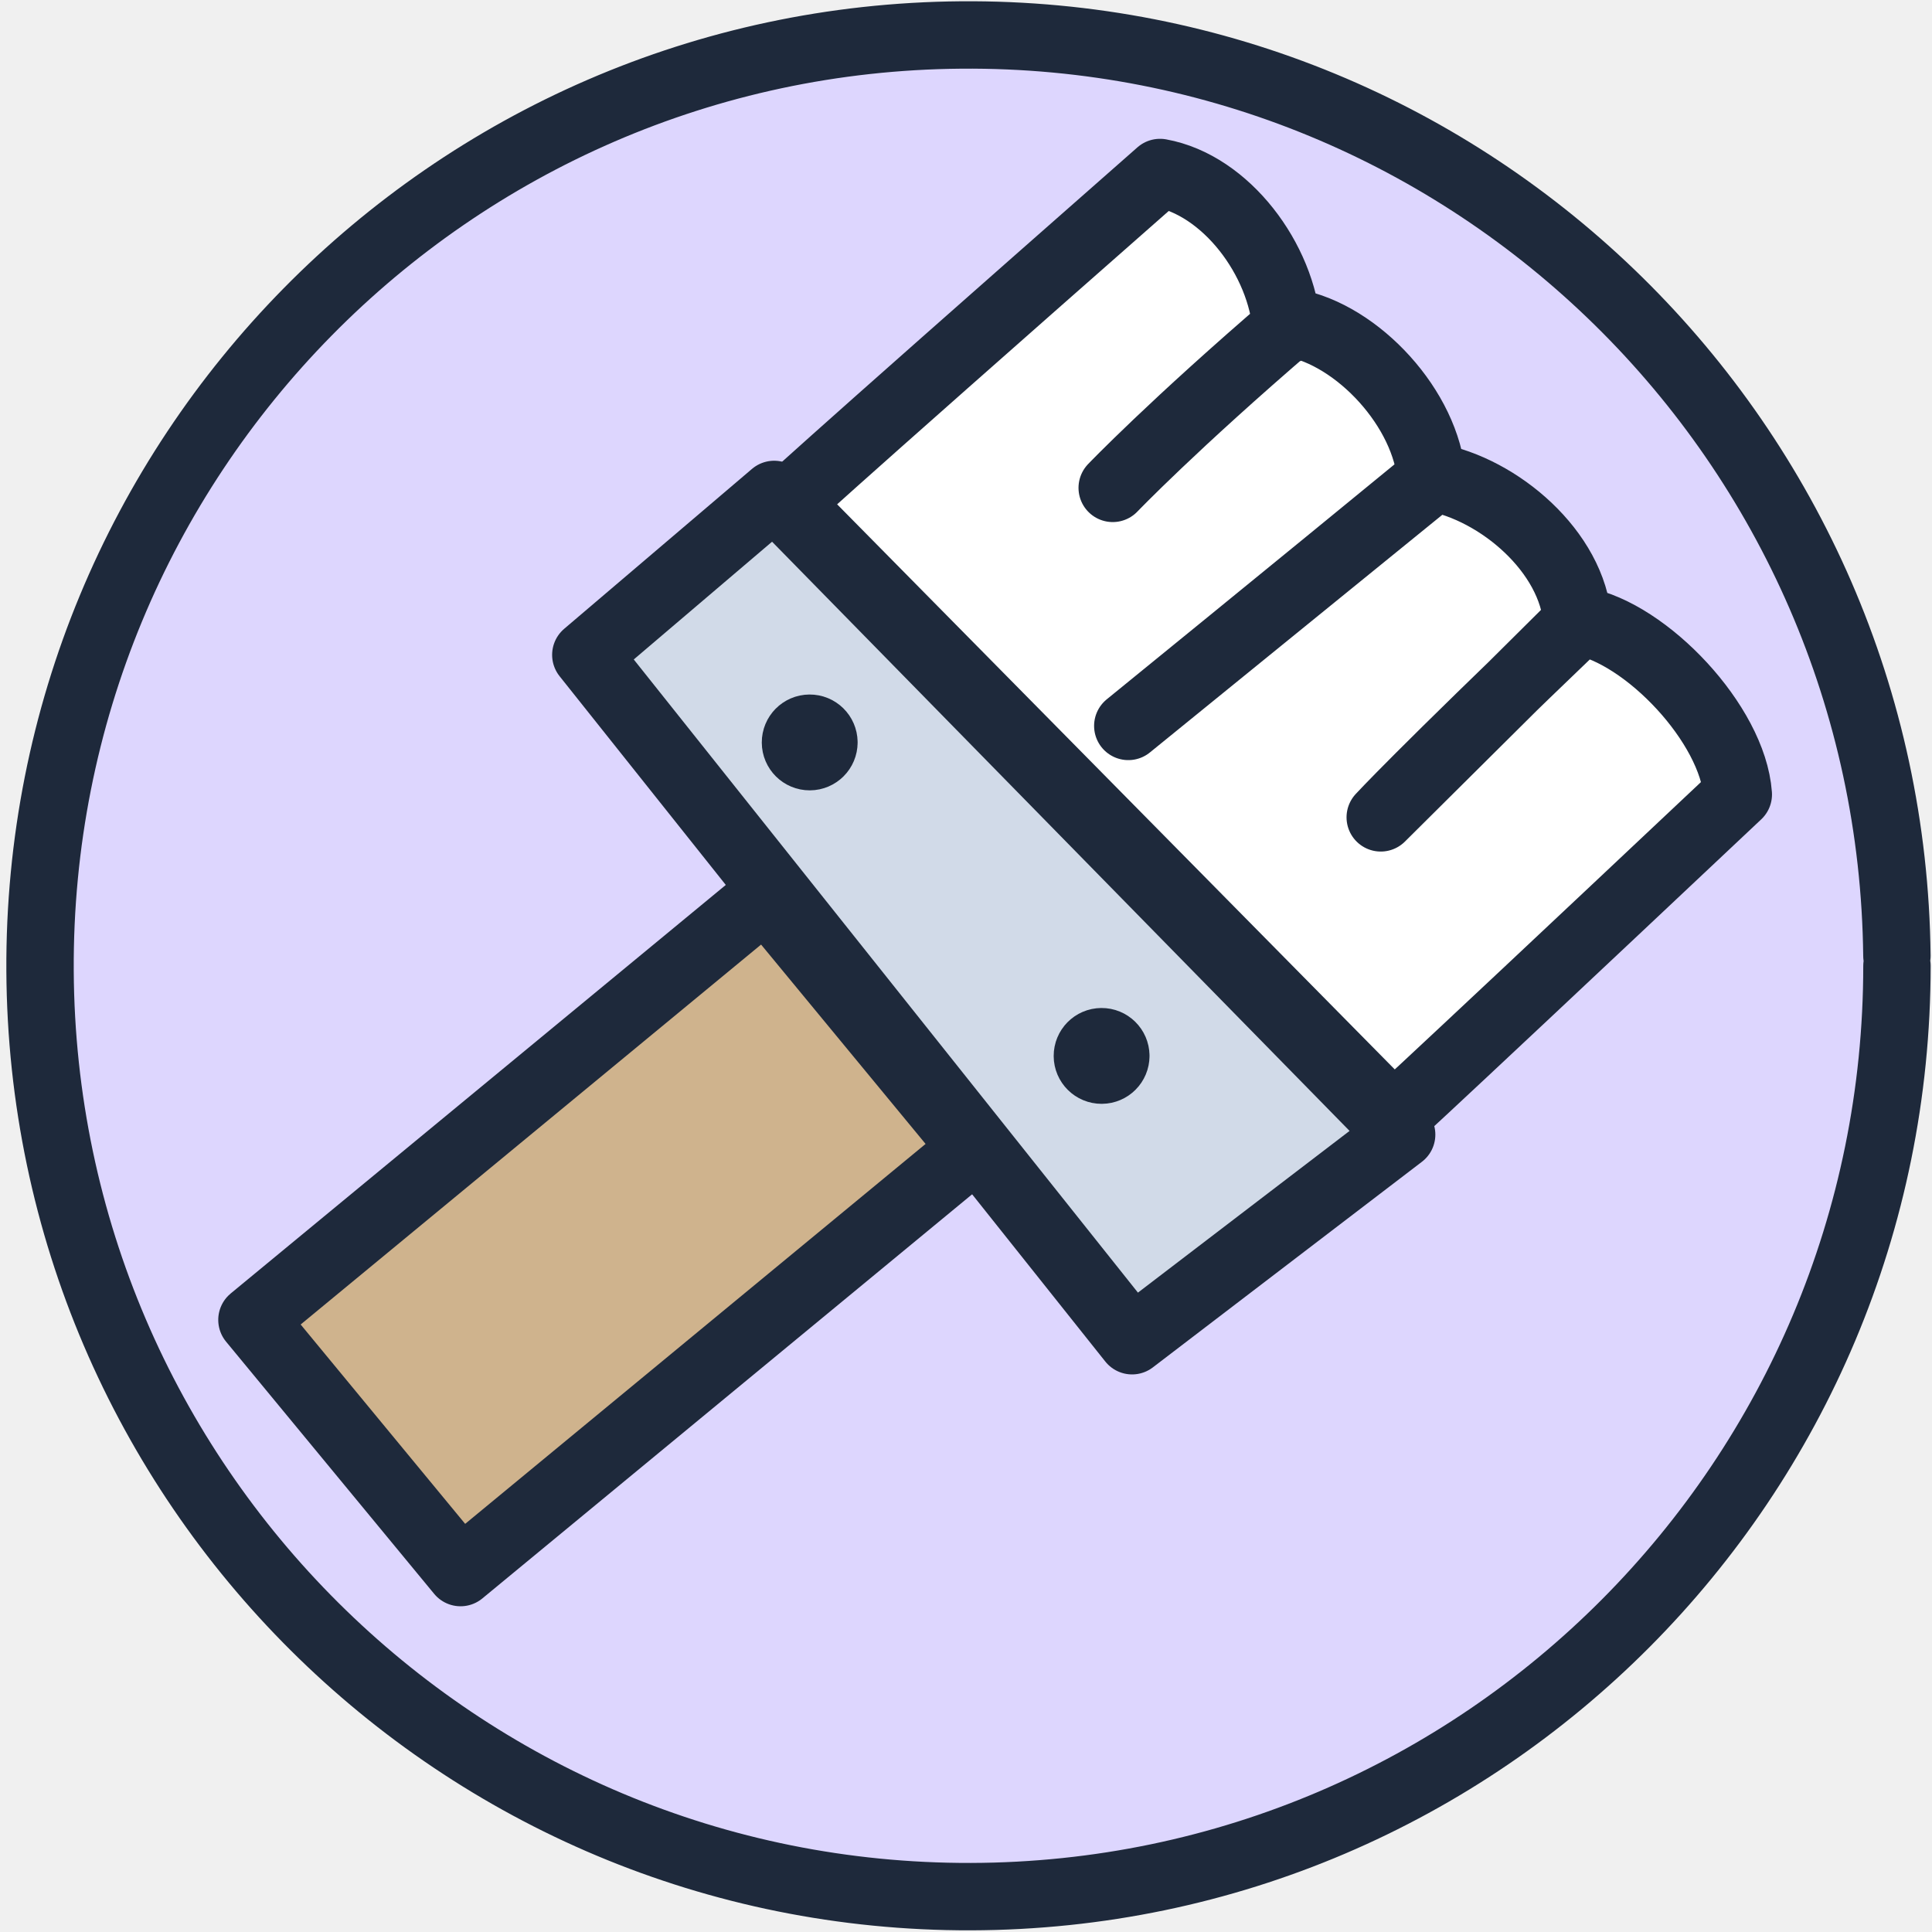
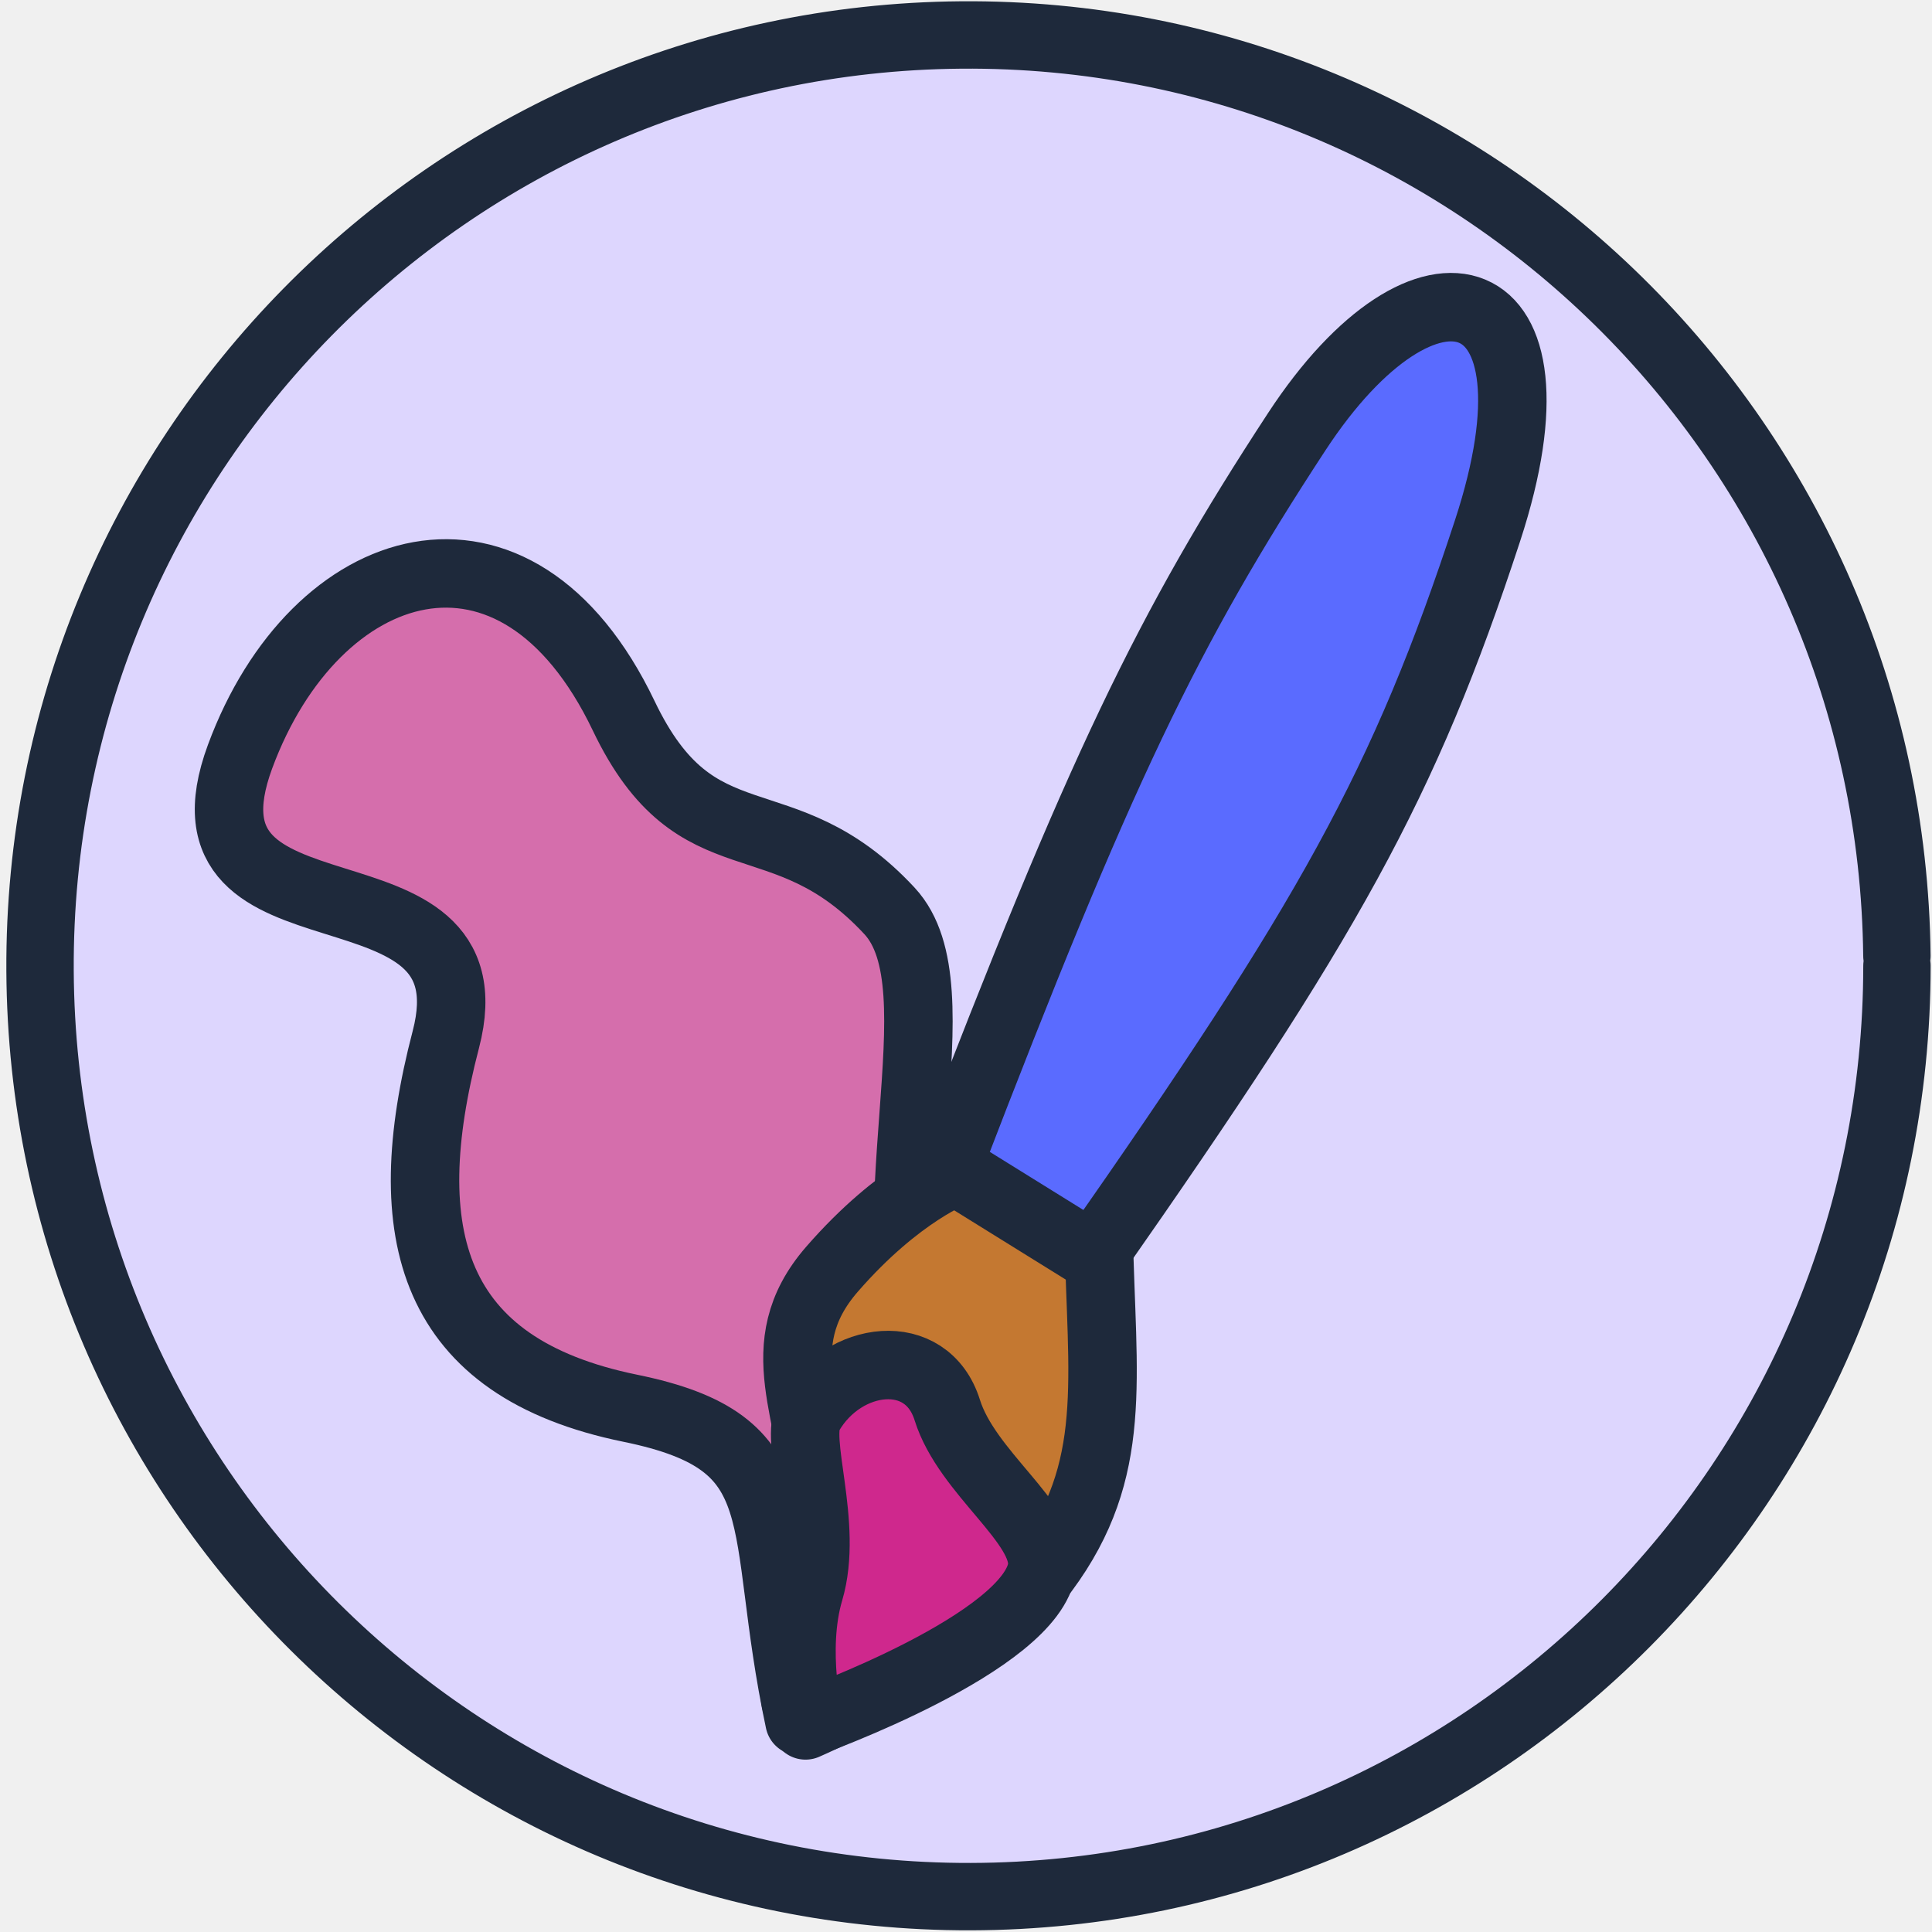
<svg xmlns="http://www.w3.org/2000/svg" width="320" height="320" viewBox="0 0 84.667 84.667" version="1.1" id="svg5">
  <defs id="defs2" />
  <g id="layer1">
    <path style="fill:#ddd6fe;fill-opacity:1;stroke:#1e293b;stroke-width:2.953;stroke-linecap:round;stroke-linejoin:round;stroke-dasharray:none" id="path441" d="M 83.131,42.325 A 40.688,40.793 0 0 1 42.552,83.117 40.688,40.793 0 0 1 1.755,42.543 40.688,40.793 0 0 1 42.116,1.533 40.688,40.793 0 0 1 83.129,41.888" />
-     <g id="layer2">
-       <rect style="fill:#cfb38d;fill-opacity:1;stroke:#1e293b;stroke-width:3;stroke-linecap:round;stroke-linejoin:round;stroke-dasharray:none" id="rect333" width="29.16" height="14.327" x="-28.28" y="51.656" ry="0" transform="rotate(-39.52825)" />
-       <g id="layer3">
-         <path style="fill:#d1dae8;fill-opacity:1;stroke:#1e293b;stroke-width:3;stroke-linecap:round;stroke-linejoin:round;stroke-dasharray:none" d="m 33.927,21.691 -8.231,7.008 23.915,30.033 11.791,-9.01 z" id="path551" />
-         <path style="fill:#1e293b;fill-opacity:0;stroke:#1e293b;stroke-width:3;stroke-linecap:round;stroke-linejoin:round;stroke-dasharray:none" id="path602" d="m 36.084,32.536 a 0.6,0.6 0 0 1 -0.598,0.6 0.6,0.6 0 0 1 -0.602,-0.597 0.6,0.6 0 0 1 0.595,-0.603 0.6,0.6 0 0 1 0.605,0.594" />
-         <path style="fill:#1e293b;fill-opacity:0;stroke:#1e293b;stroke-width:3;stroke-linecap:round;stroke-linejoin:round;stroke-dasharray:none" id="path602-2" d="m 48.876,46.274 a 0.6,0.6 0 0 1 -0.598,0.6 0.6,0.6 0 0 1 -0.602,-0.597 0.6,0.6 0 0 1 0.595,-0.603 0.6,0.6 0 0 1 0.605,0.594" />
-       </g>
-       <path style="fill:#ffffff;fill-opacity:1;stroke:#1e293b;stroke-width:3;stroke-linecap:round;stroke-linejoin:round;stroke-dasharray:none" d="M 56.399,14.444 C 56.176,11.365 53.725,8.107 50.837,7.583 34.491,21.964 34.525,22.046 34.525,22.046 l 26.542,26.898 c 0,0 -1.317,1.321 15.088,-14.129 -0.223,-3.079 -4.009,-7.074 -6.897,-7.599 -7.114,6.817 -8.748,8.602 -8.748,8.602 L 69.135,27.25 C 68.913,24.171 65.682,21.434 62.795,20.91 56.793,25.836 49.447,31.811 49.447,31.811 l 13.293,-10.803 c -0.223,-3.079 -3.231,-6.338 -6.118,-6.862 -5.223,4.481 -7.858,7.233 -7.858,7.233" id="path644" />
+     <path style="fill:#d56eac;fill-opacity:1;stroke:#1e293b;stroke-width:3;stroke-linecap:round;stroke-linejoin:round;stroke-opacity:1" d="M 22.698,71.621 C 22.636,62.594 25.183,59.685 18.192,56.694 9.995,53.186 9.622,47.166 13.533,39.242 17.445,31.317 2.2,33.309 7.198,25.28 c 4.998,-8.029 14.189,-8.993 16.829,1.638 1.795,7.23 6.087,4.781 9.687,10.719 2.411,3.976 -3.588,12.784 -2.584,21.429 1.115,9.606 -8.431,12.555 -8.431,12.555 z" id="path3793" transform="rotate(-11.61973,47.56873,12.89293)" />
+     <g id="layer5" transform="rotate(-11.61973,47.56873,12.89293)">
+       <path style="fill:#5a6bff;fill-opacity:1;stroke:#1e293b;stroke-width:3;stroke-linecap:round;stroke-linejoin:round;stroke-opacity:1" d="m 55.42,20.665 c 7.299,-7.345 13.176,-4.313 7.327,5.918 C 56.897,36.813 52.488,41.872 39.357,54.292 36.653,51.684 36.005,51.451 34.003,49.032 43.98,33.447 48.12,28.01 55.42,20.665 Z" id="path1812" />
+       <path style="fill:#c47831;fill-opacity:1;stroke:#1e293b;stroke-width:3;stroke-linecap:round;stroke-linejoin:round;stroke-opacity:1" d="m 34.285,49.408 5.354,5.072 c -1.046,6.025 -1.278,9.872 -5.918,13.526 -2.818,2.16 -10.802,3.851 -10.802,3.851 -0.965,-2.412 1.688,-5.361 2.442,-9.299 0.756,-3.944 -0.845,-7.327 2.724,-10.051 3.569,-2.724 6.199,-3.1 6.199,-3.1 z" id="path3732" />
+       <path style="fill:#cf288d;fill-opacity:1;stroke:#1e293b;stroke-width:3;stroke-linecap:round;stroke-linejoin:round;stroke-opacity:1" d="m 25.831,58.519 c 1.991,-2.236 5.656,-1.949 5.957,1.055 0.288,2.872 3.251,5.719 2.685,7.586 -1.076,3.139 -11.366,4.603 -11.366,4.603 0,0 -0.118,-3.248 1.159,-5.639 1.443,-2.702 0.668,-6.67 1.565,-7.605 z" id="path3737" />
    </g>
  </g>
</svg>
